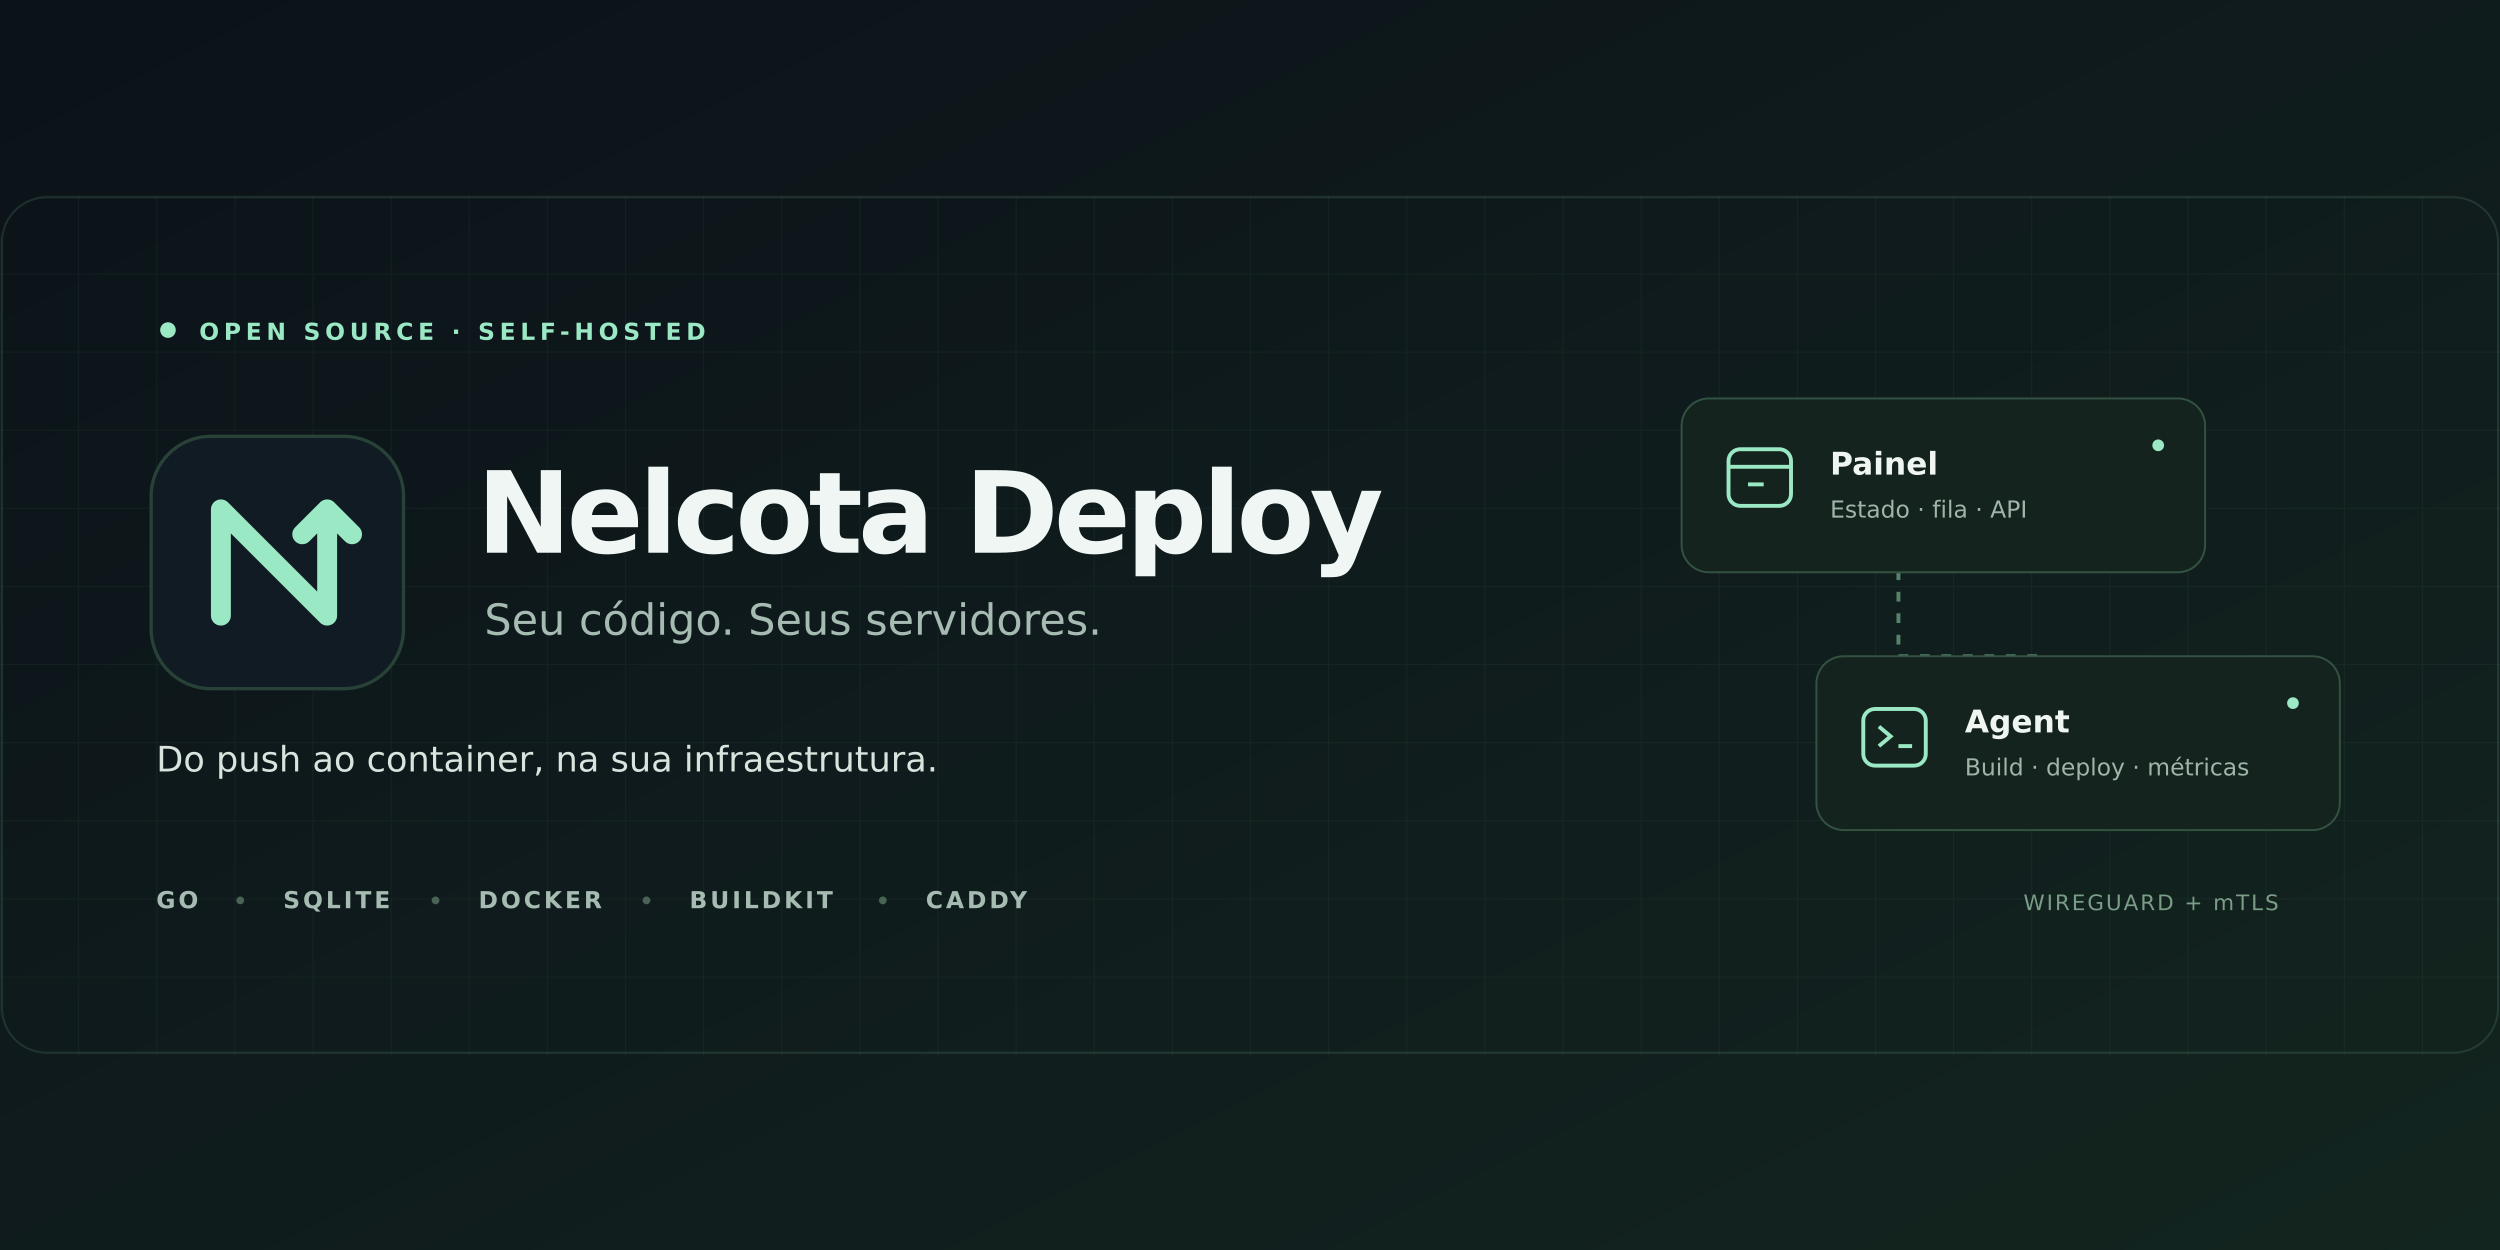
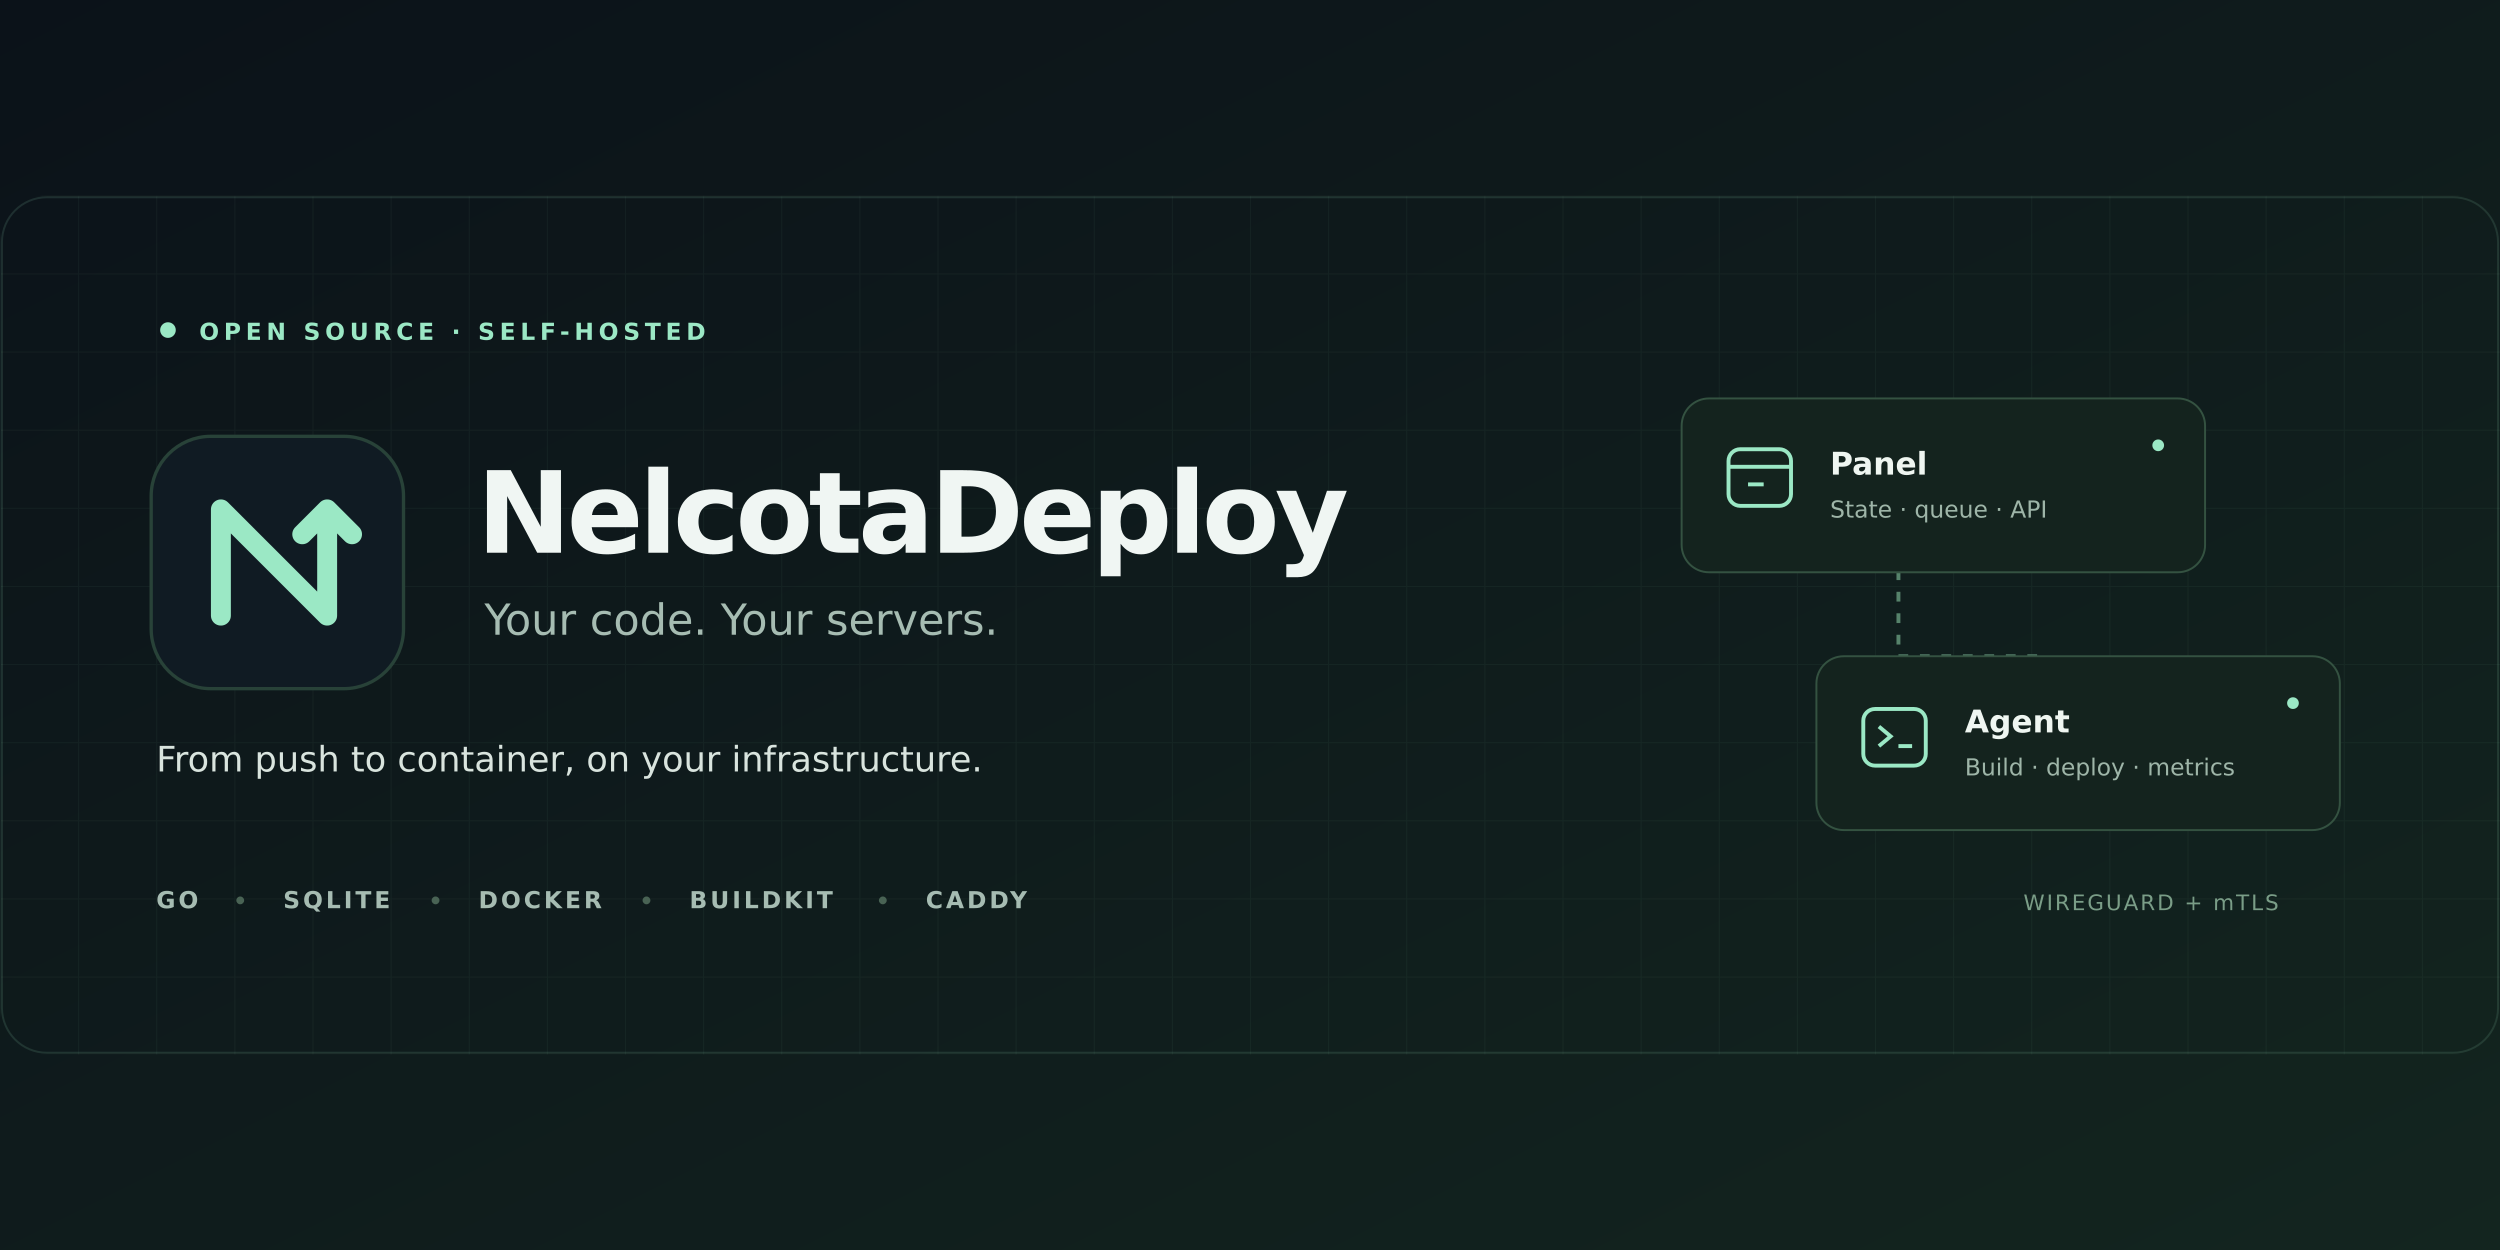
<svg xmlns="http://www.w3.org/2000/svg" width="1280" height="640" viewBox="0 -100 1280 640" role="img" aria-labelledby="title desc">
  <defs>
    <linearGradient id="bg" x2="1" y2="1">
      <stop stop-color="#0b1219" />
      <stop offset="1" stop-color="#13251f" />
    </linearGradient>
    <pattern id="grid" width="40" height="40" patternUnits="userSpaceOnUse">
      <path d="M40 0H0v40" fill="none" stroke="#9be8c5" stroke-opacity=".045" />
    </pattern>
  </defs>
  <rect x="0" y="-100" width="1280" height="640" fill="url(#bg)" />
  <rect width="1280" height="440" rx="24" fill="url(#grid)" />
  <rect x="1" y="1" width="1278" height="438" rx="23" fill="none" stroke="#9be8c5" stroke-opacity=".13" />
  <g font-family="DejaVu Sans, Arial, sans-serif">
    <circle cx="86" cy="69" r="4" fill="#9be8c5" />
    <text x="102" y="74" fill="#9be8c5" font-size="12" font-weight="600" letter-spacing="2.4">OPEN SOURCE · SELF-HOSTED</text>
    <g transform="translate(74 120) scale(.85)">
      <rect x="4" y="4" width="152" height="152" rx="36" fill="#101b23" stroke="#284238" stroke-width="2" />
      <path d="M46 112V48l64 64V48m-15 15 15-15 15 15" fill="none" stroke="#9be8c5" stroke-width="12" stroke-linecap="round" stroke-linejoin="round" />
    </g>
-     <text x="244" y="183" fill="#f0f6f3" font-size="58" font-weight="700" letter-spacing="-2.4">Nelcota Deploy</text>
-     <text x="248" y="225" fill="#a6bcb2" font-size="22">Seu código. Seus servidores.</text>
-     <text x="80" y="295" fill="#d9e4de" font-size="18">Do push ao container, na sua infraestrutura.</text>
+     <text x="244" y="183" fill="#f0f6f3" font-size="58" font-weight="700" letter-spacing="-2.4">NelcotaDeploy</text>
+     <text x="248" y="225" fill="#a6bcb2" font-size="22">Your code. Your servers.</text>
+     <text x="80" y="295" fill="#d9e4de" font-size="18">From push to container, on your infrastructure.</text>
    <g fill="#a6bcb2" font-size="12" font-weight="600" letter-spacing="1.5">
      <text x="80" y="365">GO</text>
      <circle cx="123" cy="361" r="2" fill="#496354" />
      <text x="145" y="365">SQLITE</text>
      <circle cx="223" cy="361" r="2" fill="#496354" />
      <text x="245" y="365">DOCKER</text>
      <circle cx="331" cy="361" r="2" fill="#496354" />
      <text x="353" y="365">BUILDKIT</text>
      <circle cx="452" cy="361" r="2" fill="#496354" />
      <text x="474" y="365">CADDY</text>
    </g>
    <path d="M972 192v44h72" fill="none" stroke="#56836b" stroke-width="2" stroke-dasharray="5 6" />
    <rect x="861" y="104" width="268" height="89" rx="14" fill="#14231e" stroke="#345241" />
    <rect x="885" y="130" width="32" height="29" rx="6" fill="none" stroke="#9be8c5" stroke-width="2" />
    <path d="M885 139h32m-22 9h8" stroke="#9be8c5" stroke-width="2" />
-     <text x="937" y="143" fill="#eff6f1" font-size="16" font-weight="600">Painel</text>
-     <text x="937" y="165" fill="#9eb5a8" font-size="12">Estado · fila · API</text>
+     <text x="937" y="143" fill="#eff6f1" font-size="16" font-weight="600">Panel</text>
+     <text x="937" y="165" fill="#9eb5a8" font-size="12">State · queue · API</text>
    <rect x="930" y="236" width="268" height="89" rx="14" fill="#14231e" stroke="#345241" />
    <rect x="954" y="263" width="32" height="29" rx="6" fill="none" stroke="#9be8c5" stroke-width="2" />
    <path d="m962 272 6 5-6 5m10 0h7" fill="none" stroke="#9be8c5" stroke-width="2" />
    <text x="1006" y="275" fill="#eff6f1" font-size="16" font-weight="600">Agent</text>
-     <text x="1006" y="297" fill="#9eb5a8" font-size="12">Build · deploy · métricas</text>
+     <text x="1006" y="297" fill="#9eb5a8" font-size="12">Build · deploy · metrics</text>
    <circle cx="1105" cy="128" r="3" fill="#9be8c5" />
    <circle cx="1174" cy="260" r="3" fill="#9be8c5" />
    <text x="1036" y="366" fill="#7a9d87" font-size="11" letter-spacing="1">WIREGUARD + mTLS</text>
  </g>
</svg>
